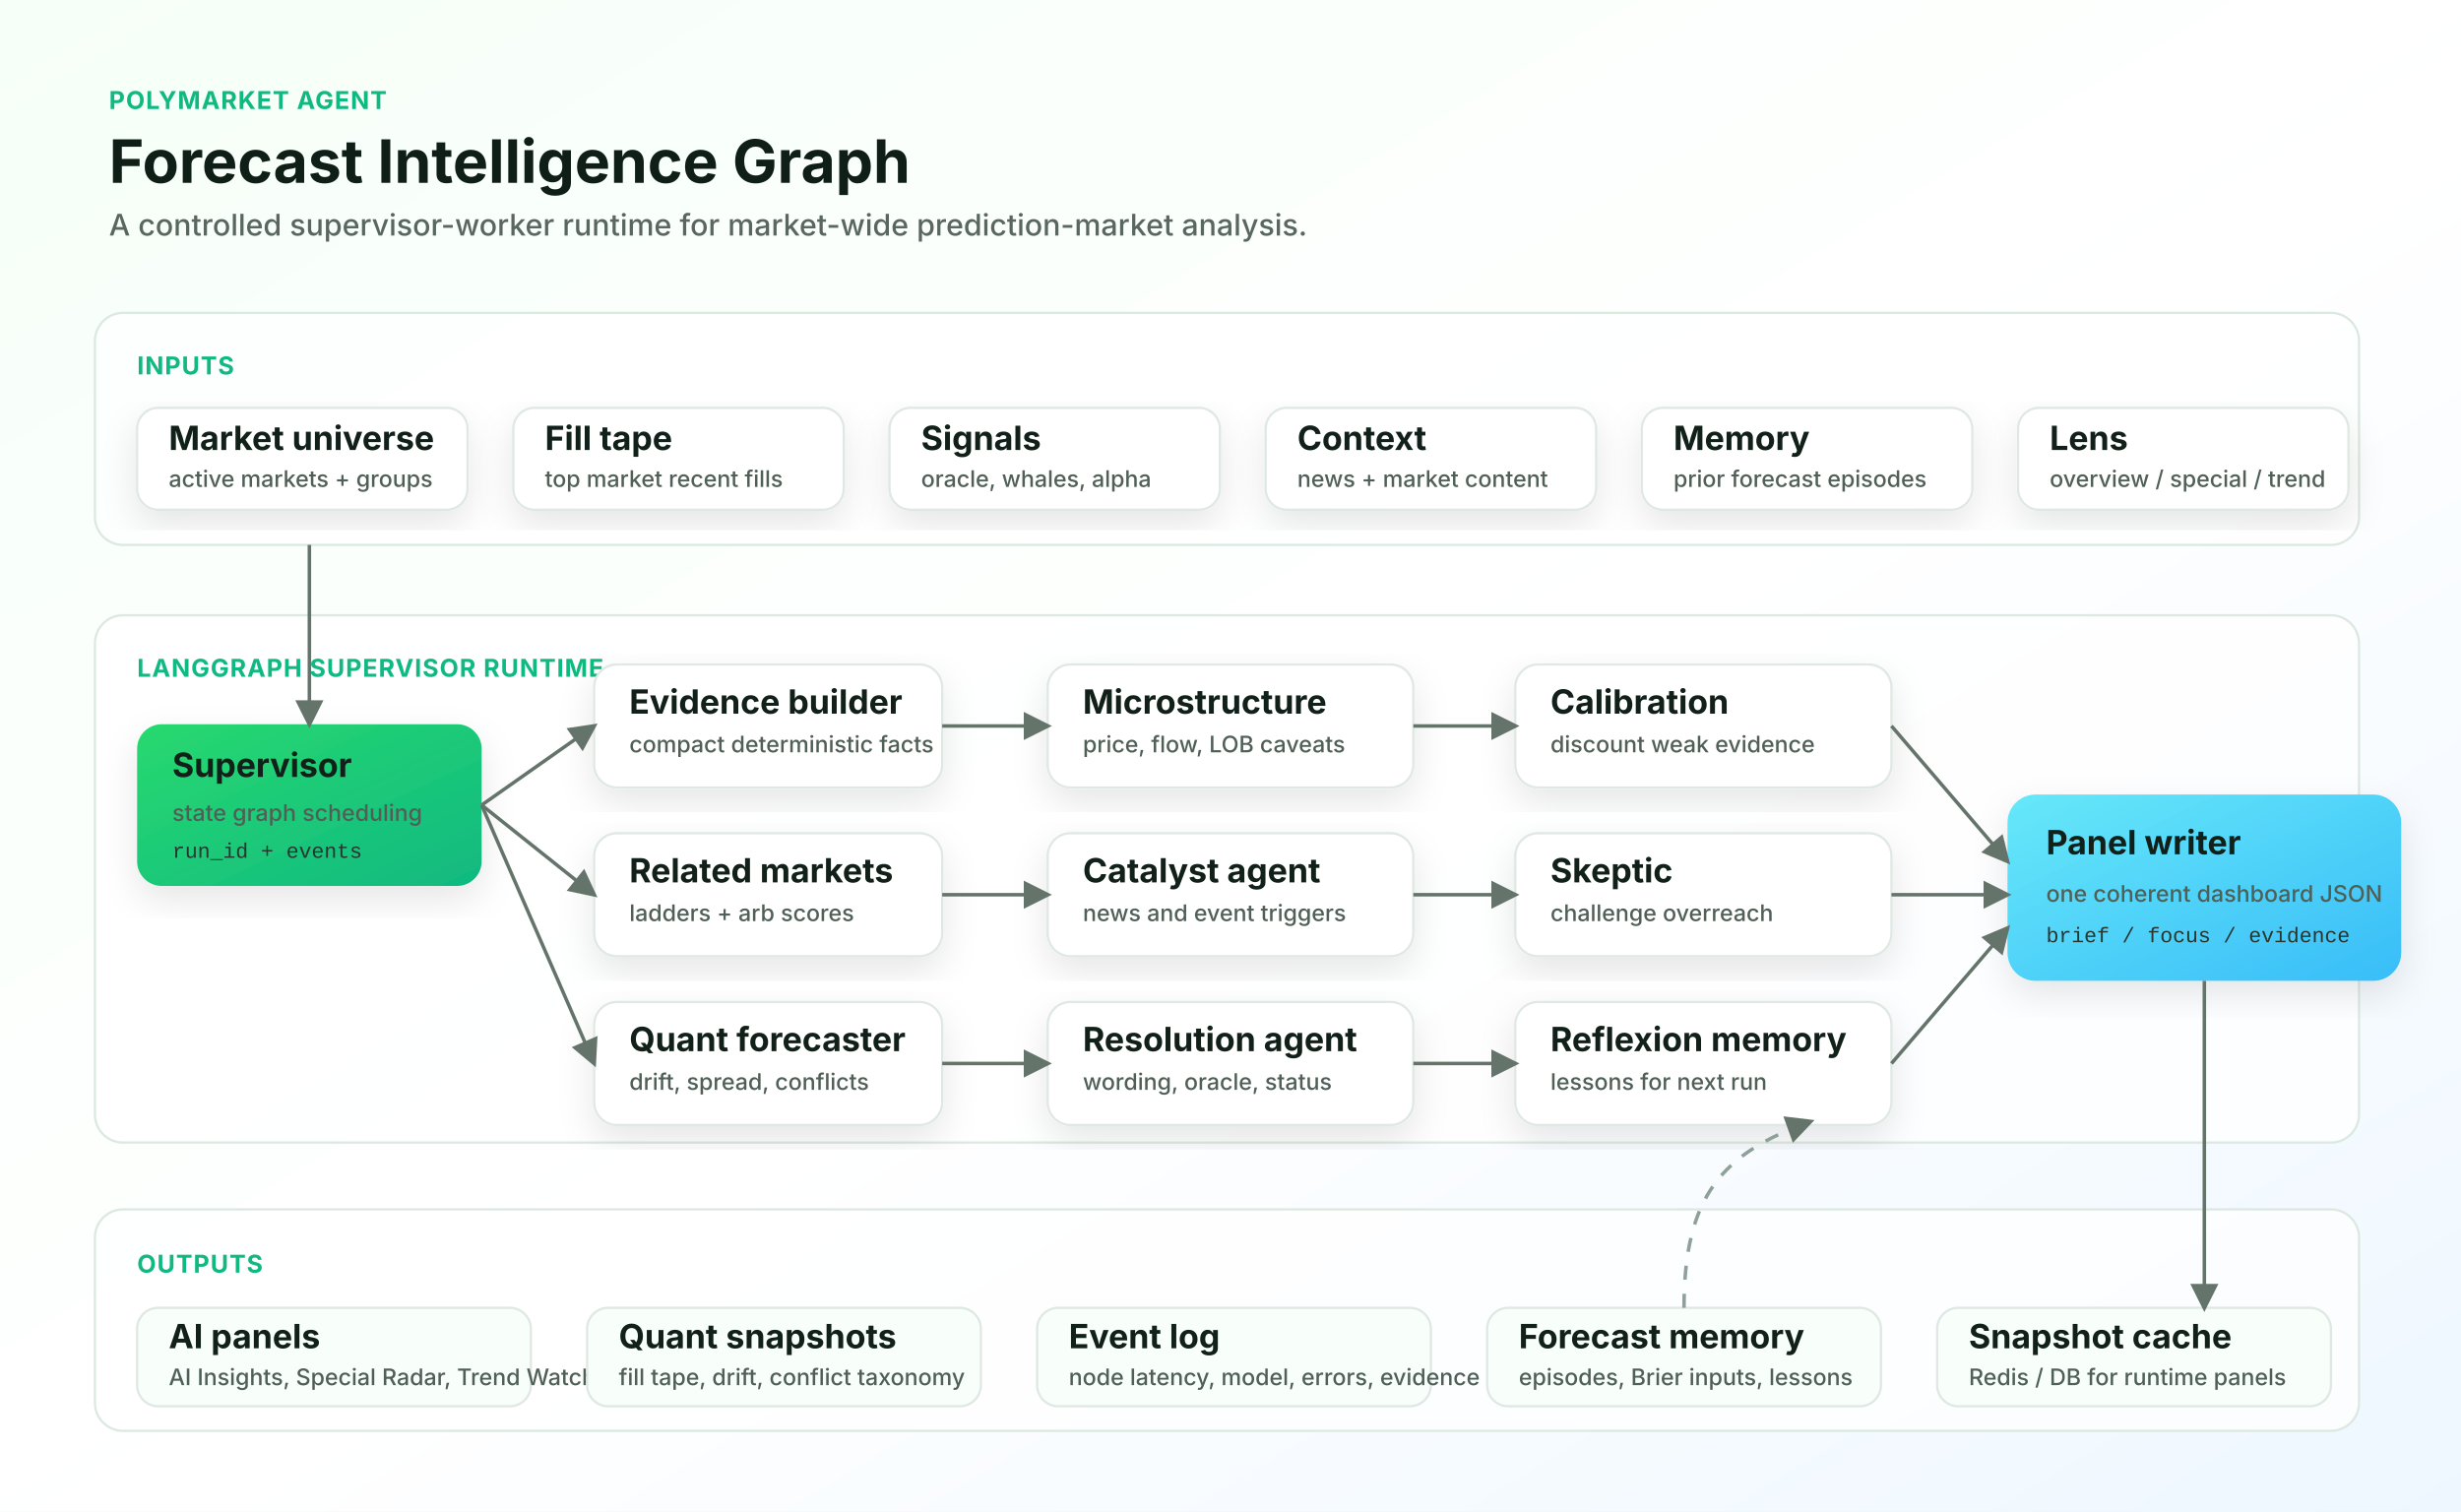
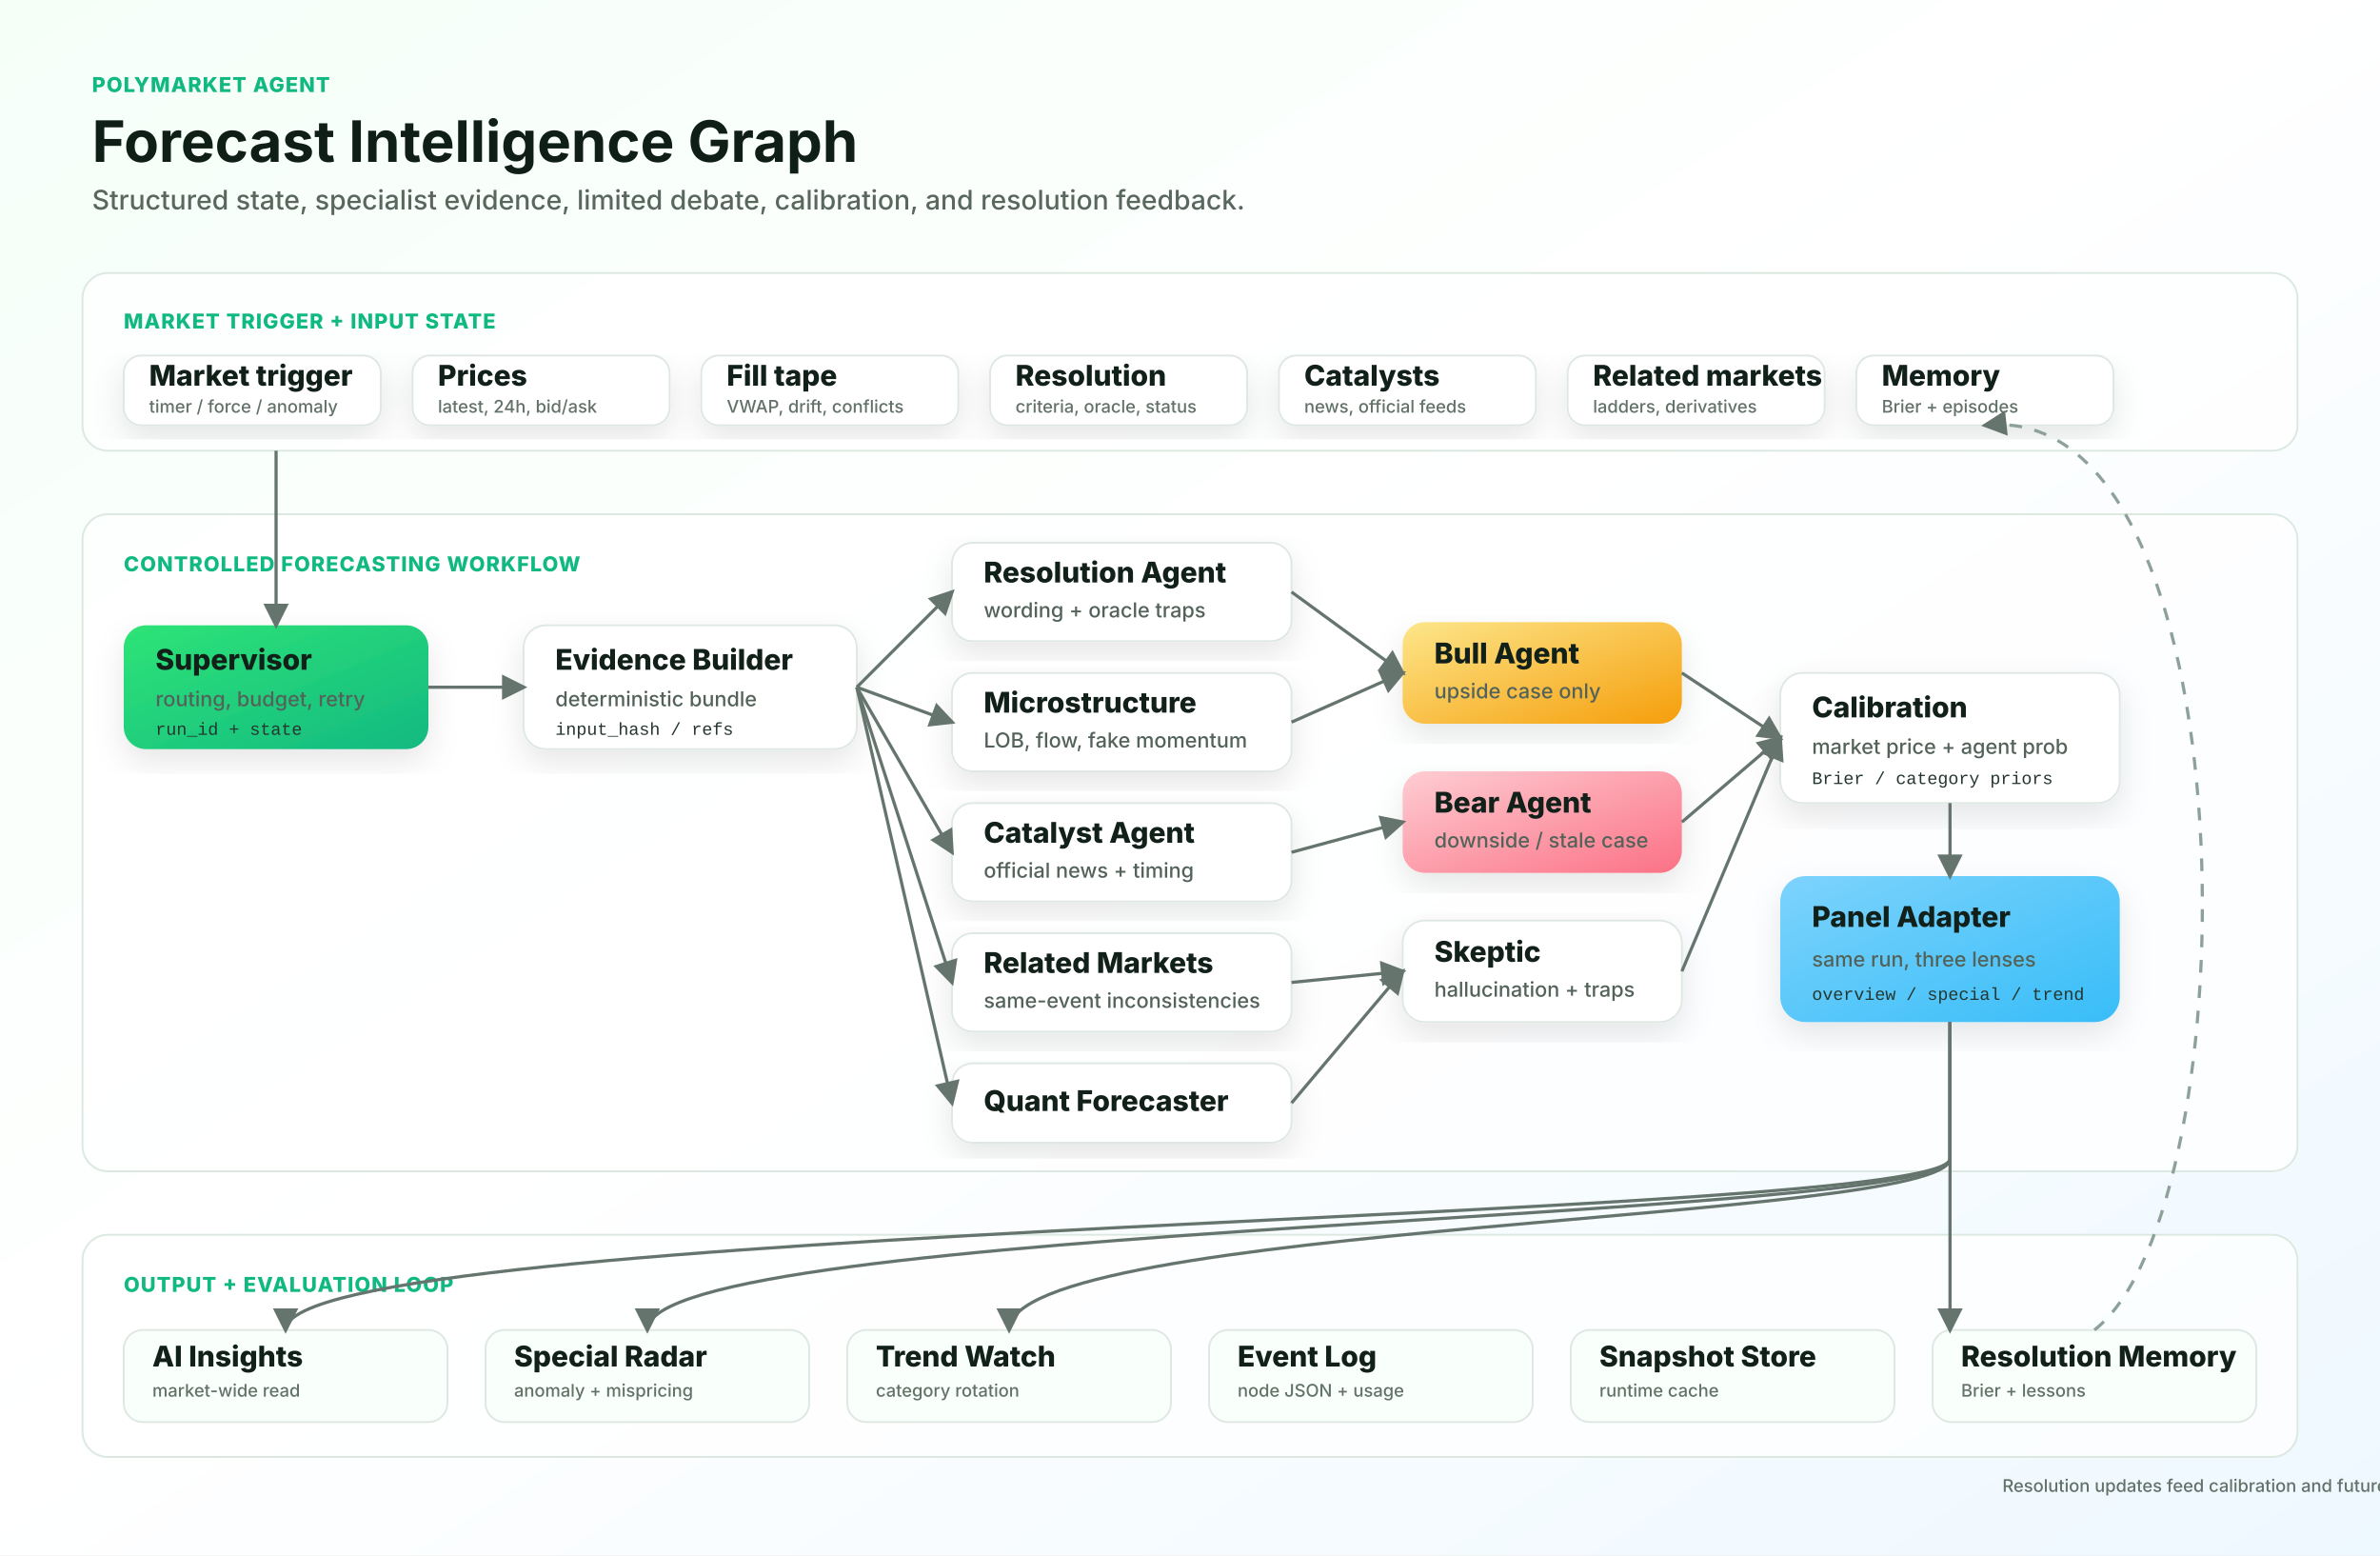
- <svg xmlns="http://www.w3.org/2000/svg" width="1400" height="860" viewBox="0 0 1400 860" role="img" aria-labelledby="title desc">
+ <svg xmlns="http://www.w3.org/2000/svg" width="1500" height="980" viewBox="0 0 1500 980" role="img" aria-labelledby="title desc">
  <defs>
    <linearGradient id="bg" x1="0" y1="0" x2="1" y2="1">
-       <stop offset="0" stop-color="#f6fff8" />
-       <stop offset="0.54" stop-color="#ffffff" />
-       <stop offset="1" stop-color="#eef7ff" />
+       <stop offset="0" stop-color="#f5fff8" />
+       <stop offset="0.48" stop-color="#ffffff" />
+       <stop offset="1" stop-color="#eef8ff" />
    </linearGradient>
    <linearGradient id="green" x1="0" y1="0" x2="1" y2="1">
-       <stop offset="0" stop-color="#28d96f" />
-       <stop offset="1" stop-color="#10b981" />
+       <stop offset="0" stop-color="#2ee477" />
+       <stop offset="1" stop-color="#13b981" />
    </linearGradient>
    <linearGradient id="blue" x1="0" y1="0" x2="1" y2="1">
-       <stop offset="0" stop-color="#67e8f9" />
+       <stop offset="0" stop-color="#7dd3fc" />
      <stop offset="1" stop-color="#38bdf8" />
    </linearGradient>
    <linearGradient id="amber" x1="0" y1="0" x2="1" y2="1">
      <stop offset="0" stop-color="#fde68a" />
-       <stop offset="1" stop-color="#fbbf24" />
+       <stop offset="1" stop-color="#f59e0b" />
+     </linearGradient>
+     <linearGradient id="rose" x1="0" y1="0" x2="1" y2="1">
+       <stop offset="0" stop-color="#fecdd3" />
+       <stop offset="1" stop-color="#fb7185" />
    </linearGradient>
    <filter id="shadow" x="-20%" y="-20%" width="140%" height="140%">
      <feDropShadow dx="0" dy="8" stdDeviation="10" flood-color="#102016" flood-opacity="0.10" />
    </filter>
    <marker id="arrow" viewBox="0 0 10 10" refX="8.5" refY="5" markerWidth="8" markerHeight="8" orient="auto-start-reverse">
-       <path d="M 0 0 L 10 5 L 0 10 z" fill="#64746b" />
+       <path d="M 0 0 L 10 5 L 0 10 z" fill="#65756d" />
    </marker>
    <style>
      text { font-family: Inter, ui-sans-serif, -apple-system, BlinkMacSystemFont, "Segoe UI", sans-serif; }
-       .title { fill: #0f1f17; font-size: 34px; font-weight: 750; }
+       .title { fill: #0f1f17; font-size: 36px; font-weight: 750; }
      .subtitle { fill: #59675f; font-size: 17px; font-weight: 500; }
-       .section { fill: #10b981; font-size: 14px; font-weight: 750; letter-spacing: .04em; }
-       .label { fill: #12201a; font-size: 19px; font-weight: 750; }
-       .small { fill: #506057; font-size: 13px; font-weight: 520; }
-       .mono { fill: #27362f; font-size: 12px; font-family: "SFMono-Regular", Consolas, "Liberation Mono", Menlo, monospace; }
-       .box { fill: #ffffff; stroke: #dfe8e2; stroke-width: 1.3; filter: url(#shadow); }
-       .soft { fill: #f8fffb; stroke: #dfe8e2; stroke-width: 1.3; }
-       .lane { fill: rgba(255,255,255,.72); stroke: #dce9e1; stroke-width: 1.3; }
-       .arrow { fill: none; stroke: #64746b; stroke-width: 2; marker-end: url(#arrow); }
+       .section { fill: #10b981; font-size: 13px; font-weight: 780; letter-spacing: .05em; }
+       .label { fill: #12201a; font-size: 18px; font-weight: 760; }
+       .small { fill: #53635a; font-size: 13px; font-weight: 520; }
+       .tiny { fill: #627269; font-size: 11px; font-weight: 520; }
+       .mono { fill: #25362f; font-size: 11px; font-family: "SFMono-Regular", Consolas, "Liberation Mono", Menlo, monospace; }
+       .box { fill: #ffffff; stroke: #dfe8e2; stroke-width: 1.2; filter: url(#shadow); }
+       .soft { fill: #f9fffb; stroke: #dfe8e2; stroke-width: 1.2; }
+       .lane { fill: rgba(255,255,255,.72); stroke: #dce9e1; stroke-width: 1.2; }
+       .arrow { fill: none; stroke: #65756d; stroke-width: 2; marker-end: url(#arrow); }
      .dashed { fill: none; stroke: #8da199; stroke-width: 2; stroke-dasharray: 8 8; marker-end: url(#arrow); }
    </style>
  </defs>
-   <rect width="1400" height="860" rx="0" fill="url(#bg)" />
-   <text class="section" x="62" y="62">POLYMARKET AGENT</text>
-   <text class="title" x="62" y="104">Forecast Intelligence Graph</text>
-   <text class="subtitle" x="62" y="134">A controlled supervisor-worker runtime for market-wide prediction-market analysis.</text>
-   <rect class="lane" x="54" y="178" width="1288" height="132" rx="16" />
-   <text class="section" x="78" y="213">INPUTS</text>
-   <rect class="box" x="78" y="232" width="188" height="58" rx="12" />
-   <text class="label" x="96" y="256">Market universe</text>
-   <text class="small" x="96" y="277">active markets + groups</text>
-   <rect class="box" x="292" y="232" width="188" height="58" rx="12" />
-   <text class="label" x="310" y="256">Fill tape</text>
-   <text class="small" x="310" y="277">top market recent fills</text>
-   <rect class="box" x="506" y="232" width="188" height="58" rx="12" />
-   <text class="label" x="524" y="256">Signals</text>
-   <text class="small" x="524" y="277">oracle, whales, alpha</text>
-   <rect class="box" x="720" y="232" width="188" height="58" rx="12" />
-   <text class="label" x="738" y="256">Context</text>
-   <text class="small" x="738" y="277">news + market content</text>
-   <rect class="box" x="934" y="232" width="188" height="58" rx="12" />
-   <text class="label" x="952" y="256">Memory</text>
-   <text class="small" x="952" y="277">prior forecast episodes</text>
-   <rect class="box" x="1148" y="232" width="188" height="58" rx="12" />
-   <text class="label" x="1166" y="256">Lens</text>
-   <text class="small" x="1166" y="277">overview / special / trend</text>
-   <rect class="lane" x="54" y="350" width="1288" height="300" rx="16" />
-   <text class="section" x="78" y="385">LANGGRAPH SUPERVISOR RUNTIME</text>
-   <rect x="78" y="412" width="196" height="92" rx="14" fill="url(#green)" filter="url(#shadow)" />
-   <text class="label" x="98" y="442" fill="#ffffff">Supervisor</text>
-   <text class="small" x="98" y="467" fill="#eafff1">state graph scheduling</text>
-   <text class="mono" x="98" y="488" fill="#eafff1">run_id + events</text>
-   <rect class="box" x="338" y="378" width="198" height="70" rx="13" />
-   <text class="label" x="358" y="406">Evidence builder</text>
-   <text class="small" x="358" y="428">compact deterministic facts</text>
-   <rect class="box" x="338" y="474" width="198" height="70" rx="13" />
-   <text class="label" x="358" y="502">Related markets</text>
-   <text class="small" x="358" y="524">ladders + arb scores</text>
-   <rect class="box" x="338" y="570" width="198" height="70" rx="13" />
-   <text class="label" x="358" y="598">Quant forecaster</text>
-   <text class="small" x="358" y="620">drift, spread, conflicts</text>
-   <rect class="box" x="596" y="378" width="208" height="70" rx="13" />
-   <text class="label" x="616" y="406">Microstructure</text>
-   <text class="small" x="616" y="428">price, flow, LOB caveats</text>
-   <rect class="box" x="596" y="474" width="208" height="70" rx="13" />
-   <text class="label" x="616" y="502">Catalyst agent</text>
-   <text class="small" x="616" y="524">news and event triggers</text>
-   <rect class="box" x="596" y="570" width="208" height="70" rx="13" />
-   <text class="label" x="616" y="598">Resolution agent</text>
-   <text class="small" x="616" y="620">wording, oracle, status</text>
-   <rect class="box" x="862" y="378" width="214" height="70" rx="13" />
-   <text class="label" x="882" y="406">Calibration</text>
-   <text class="small" x="882" y="428">discount weak evidence</text>
-   <rect class="box" x="862" y="474" width="214" height="70" rx="13" />
-   <text class="label" x="882" y="502">Skeptic</text>
-   <text class="small" x="882" y="524">challenge overreach</text>
-   <rect class="box" x="862" y="570" width="214" height="70" rx="13" />
-   <text class="label" x="882" y="598">Reflexion memory</text>
-   <text class="small" x="882" y="620">lessons for next run</text>
-   <rect x="1142" y="452" width="224" height="106" rx="16" fill="url(#blue)" filter="url(#shadow)" />
-   <text class="label" x="1164" y="486" fill="#05202c">Panel writer</text>
-   <text class="small" x="1164" y="513" fill="#063141">one coherent dashboard JSON</text>
-   <text class="mono" x="1164" y="536" fill="#063141">brief / focus / evidence</text>
-   <path class="arrow" d="M 176 310 L 176 412" />
-   <path class="arrow" d="M 274 458 L 338 413" />
-   <path class="arrow" d="M 274 458 L 338 509" />
-   <path class="arrow" d="M 274 458 L 338 605" />
-   <path class="arrow" d="M 536 413 L 596 413" />
-   <path class="arrow" d="M 536 509 L 596 509" />
-   <path class="arrow" d="M 536 605 L 596 605" />
-   <path class="arrow" d="M 804 413 L 862 413" />
-   <path class="arrow" d="M 804 509 L 862 509" />
-   <path class="arrow" d="M 804 605 L 862 605" />
-   <path class="arrow" d="M 1076 413 L 1142 490" />
-   <path class="arrow" d="M 1076 509 L 1142 509" />
-   <path class="arrow" d="M 1076 605 L 1142 528" />
-   <rect class="lane" x="54" y="688" width="1288" height="126" rx="16" />
-   <text class="section" x="78" y="724">OUTPUTS</text>
-   <rect class="soft" x="78" y="744" width="224" height="56" rx="12" />
-   <text class="label" x="96" y="767">AI panels</text>
-   <text class="small" x="96" y="788">AI Insights, Special Radar, Trend Watch</text>
-   <rect class="soft" x="334" y="744" width="224" height="56" rx="12" />
-   <text class="label" x="352" y="767">Quant snapshots</text>
-   <text class="small" x="352" y="788">fill tape, drift, conflict taxonomy</text>
-   <rect class="soft" x="590" y="744" width="224" height="56" rx="12" />
-   <text class="label" x="608" y="767">Event log</text>
-   <text class="small" x="608" y="788">node latency, model, errors, evidence</text>
-   <rect class="soft" x="846" y="744" width="224" height="56" rx="12" />
-   <text class="label" x="864" y="767">Forecast memory</text>
-   <text class="small" x="864" y="788">episodes, Brier inputs, lessons</text>
-   <rect class="soft" x="1102" y="744" width="224" height="56" rx="12" />
-   <text class="label" x="1120" y="767">Snapshot cache</text>
-   <text class="small" x="1120" y="788">Redis / DB for runtime panels</text>
-   <path class="arrow" d="M 1254 558 L 1254 744" />
-   <path class="dashed" d="M 958 744 C 958 680 980 656 1030 638" />
+   <rect width="1500" height="980" fill="url(#bg)" />
+   <text class="section" x="58" y="58">POLYMARKET AGENT</text>
+   <text class="title" x="58" y="102">Forecast Intelligence Graph</text>
+   <text class="subtitle" x="58" y="132">Structured state, specialist evidence, limited debate, calibration, and resolution feedback.</text>
+   <rect class="lane" x="52" y="172" width="1396" height="112" rx="16" />
+   <text class="section" x="78" y="207">MARKET TRIGGER + INPUT STATE</text>
+   <rect class="box" x="78" y="224" width="162" height="44" rx="11" />
+   <text class="label" x="94" y="243">Market trigger</text>
+   <text class="tiny" x="94" y="260">timer / force / anomaly</text>
+   <rect class="box" x="260" y="224" width="162" height="44" rx="11" />
+   <text class="label" x="276" y="243">Prices</text>
+   <text class="tiny" x="276" y="260">latest, 24h, bid/ask</text>
+   <rect class="box" x="442" y="224" width="162" height="44" rx="11" />
+   <text class="label" x="458" y="243">Fill tape</text>
+   <text class="tiny" x="458" y="260">VWAP, drift, conflicts</text>
+   <rect class="box" x="624" y="224" width="162" height="44" rx="11" />
+   <text class="label" x="640" y="243">Resolution</text>
+   <text class="tiny" x="640" y="260">criteria, oracle, status</text>
+   <rect class="box" x="806" y="224" width="162" height="44" rx="11" />
+   <text class="label" x="822" y="243">Catalysts</text>
+   <text class="tiny" x="822" y="260">news, official feeds</text>
+   <rect class="box" x="988" y="224" width="162" height="44" rx="11" />
+   <text class="label" x="1004" y="243">Related markets</text>
+   <text class="tiny" x="1004" y="260">ladders, derivatives</text>
+   <rect class="box" x="1170" y="224" width="162" height="44" rx="11" />
+   <text class="label" x="1186" y="243">Memory</text>
+   <text class="tiny" x="1186" y="260">Brier + episodes</text>
+   <rect class="lane" x="52" y="324" width="1396" height="414" rx="16" />
+   <text class="section" x="78" y="360">CONTROLLED FORECASTING WORKFLOW</text>
+   <rect x="78" y="394" width="192" height="78" rx="14" fill="url(#green)" filter="url(#shadow)" />
+   <text class="label" x="98" y="422" fill="#ffffff">Supervisor</text>
+   <text class="small" x="98" y="445" fill="#eafff1">routing, budget, retry</text>
+   <text class="mono" x="98" y="463" fill="#eafff1">run_id + state</text>
+   <rect class="box" x="330" y="394" width="210" height="78" rx="14" />
+   <text class="label" x="350" y="422">Evidence Builder</text>
+   <text class="small" x="350" y="445">deterministic bundle</text>
+   <text class="mono" x="350" y="463">input_hash / refs</text>
+   <rect class="box" x="600" y="342" width="214" height="62" rx="13" />
+   <text class="label" x="620" y="367">Resolution Agent</text>
+   <text class="small" x="620" y="389">wording + oracle traps</text>
+   <rect class="box" x="600" y="424" width="214" height="62" rx="13" />
+   <text class="label" x="620" y="449">Microstructure</text>
+   <text class="small" x="620" y="471">LOB, flow, fake momentum</text>
+   <rect class="box" x="600" y="506" width="214" height="62" rx="13" />
+   <text class="label" x="620" y="531">Catalyst Agent</text>
+   <text class="small" x="620" y="553">official news + timing</text>
+   <rect class="box" x="600" y="588" width="214" height="62" rx="13" />
+   <text class="label" x="620" y="613">Related Markets</text>
+   <text class="small" x="620" y="635">same-event inconsistencies</text>
+   <rect class="box" x="600" y="670" width="214" height="50" rx="13" />
+   <text class="label" x="620" y="700">Quant Forecaster</text>
+   <rect x="884" y="392" width="176" height="64" rx="14" fill="url(#amber)" filter="url(#shadow)" />
+   <text class="label" x="904" y="418">Bull Agent</text>
+   <text class="small" x="904" y="440">upside case only</text>
+   <rect x="884" y="486" width="176" height="64" rx="14" fill="url(#rose)" filter="url(#shadow)" />
+   <text class="label" x="904" y="512">Bear Agent</text>
+   <text class="small" x="904" y="534">downside / stale case</text>
+   <rect class="box" x="884" y="580" width="176" height="64" rx="14" />
+   <text class="label" x="904" y="606">Skeptic</text>
+   <text class="small" x="904" y="628">hallucination + traps</text>
+   <rect class="box" x="1122" y="424" width="214" height="82" rx="14" />
+   <text class="label" x="1142" y="452">Calibration</text>
+   <text class="small" x="1142" y="475">market price + agent prob</text>
+   <text class="mono" x="1142" y="494">Brier / category priors</text>
+   <rect x="1122" y="552" width="214" height="92" rx="16" fill="url(#blue)" filter="url(#shadow)" />
+   <text class="label" x="1142" y="584" fill="#05202c">Panel Adapter</text>
+   <text class="small" x="1142" y="609" fill="#063141">same run, three lenses</text>
+   <text class="mono" x="1142" y="630" fill="#063141">overview / special / trend</text>
+   <path class="arrow" d="M 174 284 L 174 394" />
+   <path class="arrow" d="M 270 433 L 330 433" />
+   <path class="arrow" d="M 540 433 L 600 373" />
+   <path class="arrow" d="M 540 433 L 600 455" />
+   <path class="arrow" d="M 540 433 L 600 537" />
+   <path class="arrow" d="M 540 433 L 600 619" />
+   <path class="arrow" d="M 540 433 L 600 695" />
+   <path class="arrow" d="M 814 373 L 884 424" />
+   <path class="arrow" d="M 814 455 L 884 424" />
+   <path class="arrow" d="M 814 537 L 884 518" />
+   <path class="arrow" d="M 814 619 L 884 612" />
+   <path class="arrow" d="M 814 695 L 884 612" />
+   <path class="arrow" d="M 1060 424 L 1122 465" />
+   <path class="arrow" d="M 1060 518 L 1122 465" />
+   <path class="arrow" d="M 1060 612 L 1122 465" />
+   <path class="arrow" d="M 1229 506 L 1229 552" />
+   <rect class="lane" x="52" y="778" width="1396" height="140" rx="16" />
+   <text class="section" x="78" y="814">OUTPUT + EVALUATION LOOP</text>
+   <rect class="soft" x="78" y="838" width="204" height="58" rx="12" />
+   <text class="label" x="96" y="861">AI Insights</text>
+   <text class="tiny" x="96" y="880">market-wide read</text>
+   <rect class="soft" x="306" y="838" width="204" height="58" rx="12" />
+   <text class="label" x="324" y="861">Special Radar</text>
+   <text class="tiny" x="324" y="880">anomaly + mispricing</text>
+   <rect class="soft" x="534" y="838" width="204" height="58" rx="12" />
+   <text class="label" x="552" y="861">Trend Watch</text>
+   <text class="tiny" x="552" y="880">category rotation</text>
+   <rect class="soft" x="762" y="838" width="204" height="58" rx="12" />
+   <text class="label" x="780" y="861">Event Log</text>
+   <text class="tiny" x="780" y="880">node JSON + usage</text>
+   <rect class="soft" x="990" y="838" width="204" height="58" rx="12" />
+   <text class="label" x="1008" y="861">Snapshot Store</text>
+   <text class="tiny" x="1008" y="880">runtime cache</text>
+   <rect class="soft" x="1218" y="838" width="204" height="58" rx="12" />
+   <text class="label" x="1236" y="861">Resolution Memory</text>
+   <text class="tiny" x="1236" y="880">Brier + lessons</text>
+   <path class="arrow" d="M 1229 644 L 1229 730 C 1229 770 180 770 180 838" />
+   <path class="arrow" d="M 1229 644 L 1229 730 C 1229 770 408 770 408 838" />
+   <path class="arrow" d="M 1229 644 L 1229 730 C 1229 770 636 770 636 838" />
+   <path class="arrow" d="M 1229 644 L 1229 838" />
+   <path class="dashed" d="M 1320 838 C 1420 760 1420 250 1251 268" />
+   <text class="tiny" x="1262" y="940">Resolution updates feed calibration and future runs.</text>
</svg>
